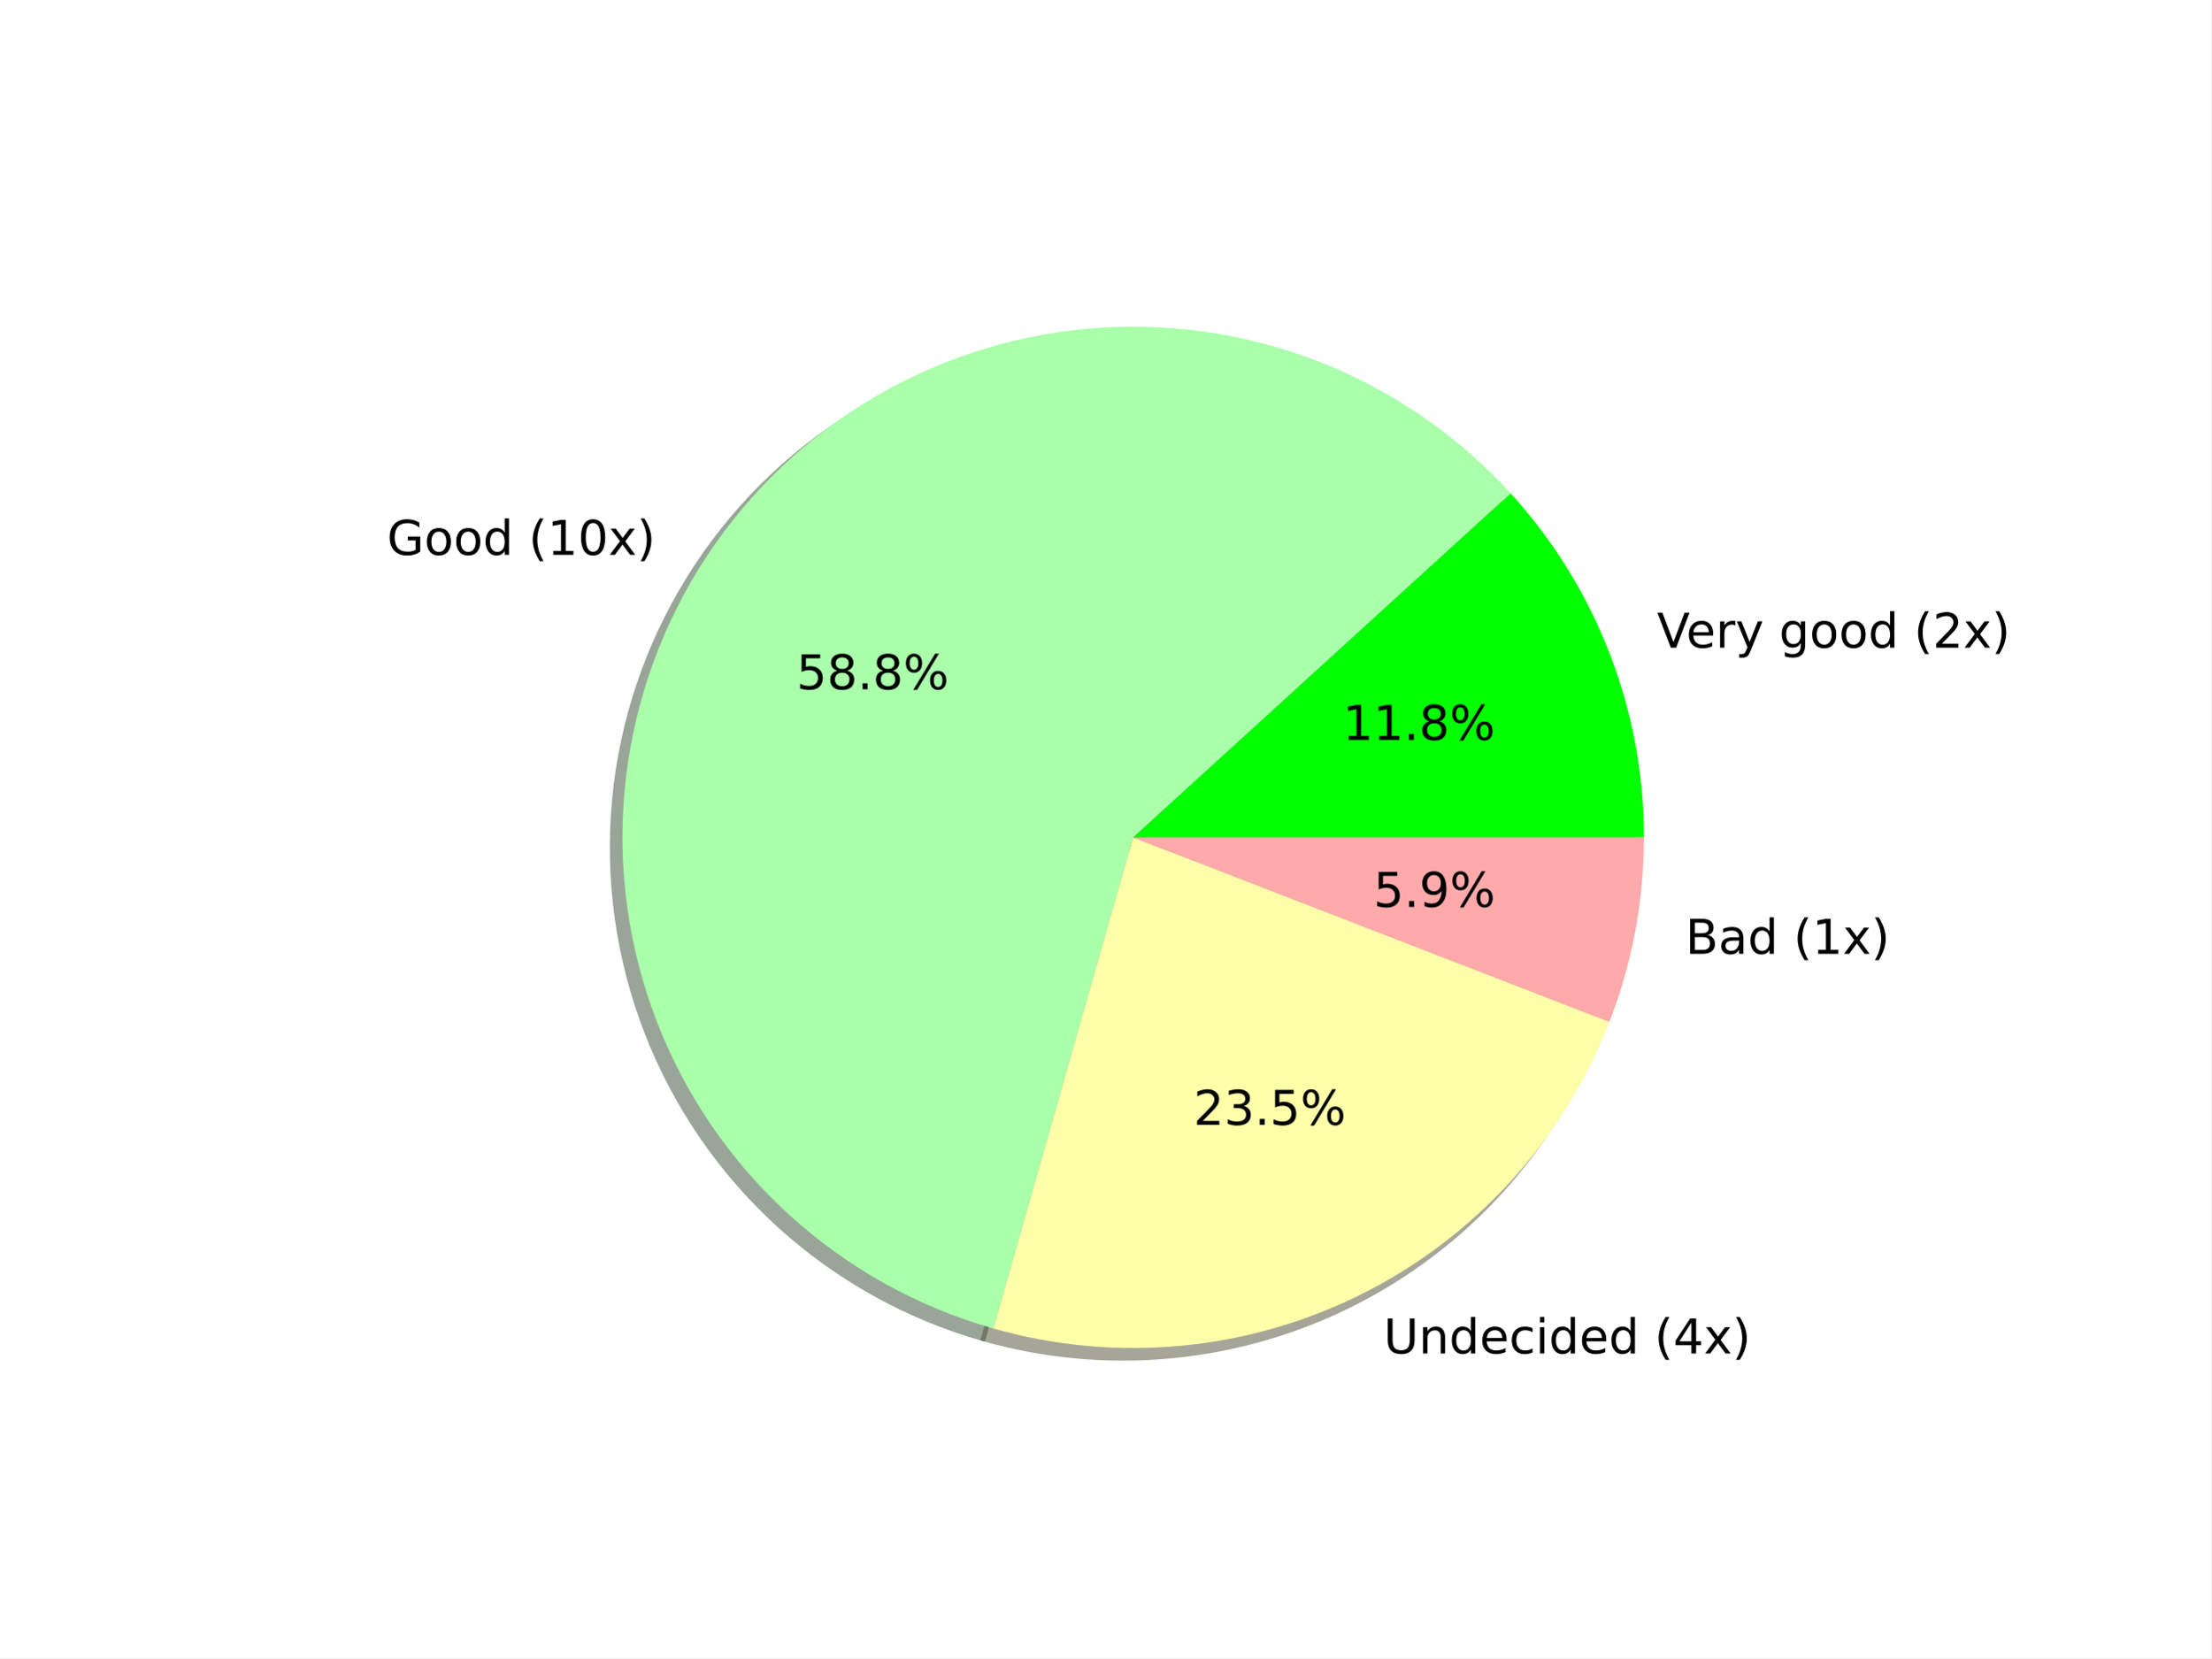
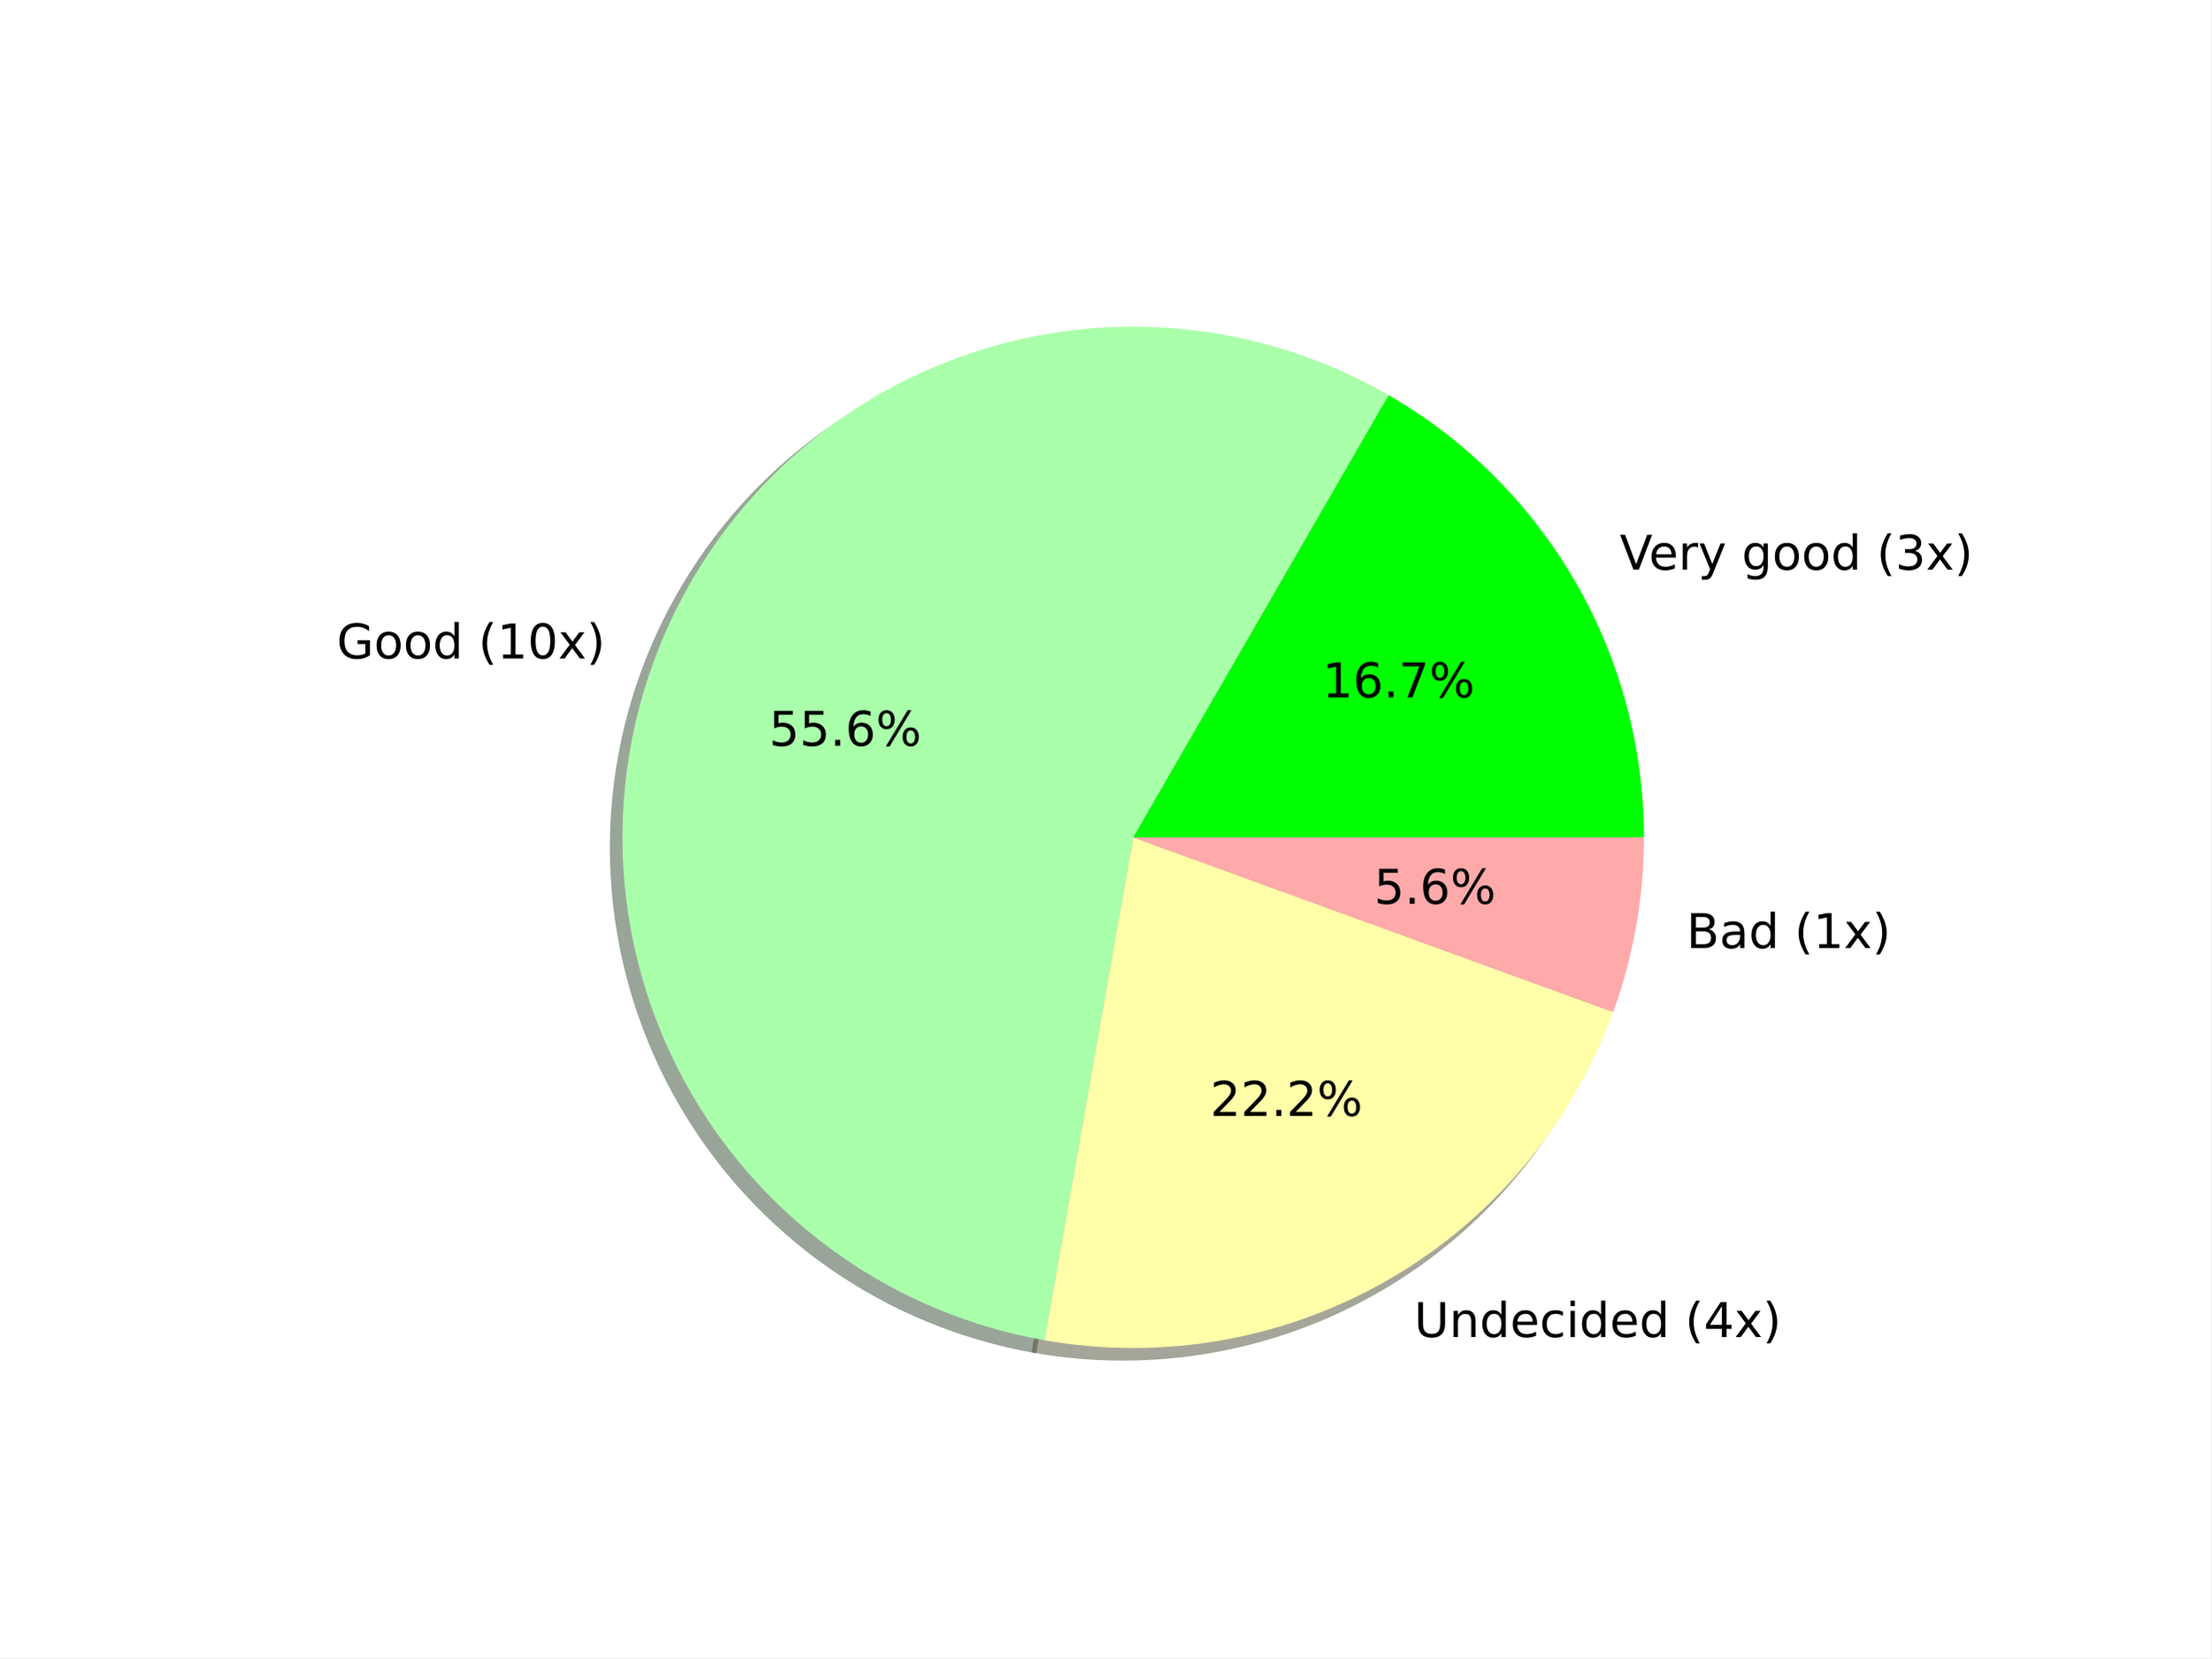
<svg xmlns="http://www.w3.org/2000/svg" xmlns:xlink="http://www.w3.org/1999/xlink" width="460.8pt" height="345.6pt" viewBox="0 0 460.8 345.6" version="1.1">
  <defs>
    <style type="text/css">*{stroke-linejoin: round; stroke-linecap: butt}</style>
  </defs>
  <g id="figure_1">
    <g id="patch_1">
      <path d="M 0 345.6  L 460.8 345.6  L 460.8 0  L 0 0  z " style="fill: #ffffff" />
    </g>
    <g id="axes_1">
      <g id="patch_2">
-         <path d="M 340.476 176.657  C 340.476 163.506 338.039 150.468 333.288 138.205  C 328.537 125.941 321.555 114.664 312.695 104.945  L 234.031 176.657  L 340.476 176.657  z " style="fill: #004c00; opacity: 0.5; stroke: #004c00; stroke-linejoin: miter" />
+         <path d="M 340.476 176.657  C 340.476 157.973 335.557 139.615 326.215 123.434  C 316.873 107.254 303.434 93.815 287.254 84.473  L 234.031 176.657  L 340.476 176.657  z " style="fill: #004c00; opacity: 0.5; stroke: #004c00; stroke-linejoin: miter" />
      </g>
      <g id="patch_3">
-         <path d="M 312.695 104.945  C 301.602 92.778 287.837 83.348 272.483 77.4  C 257.13 71.452 240.604 69.147 224.21 70.666  C 207.815 72.185 191.994 77.488 177.995 86.156  C 163.996 94.823 152.198 106.622 143.53 120.621  C 134.862 134.62 129.56 150.441 128.04 166.835  C 126.521 183.23 128.826 199.756 134.774 215.109  C 140.722 230.462 150.152 244.228 162.32 255.321  C 174.488 266.413 189.065 274.532 204.901 279.038  L 234.031 176.657  L 312.695 104.945  z " style="fill: #334c33; opacity: 0.5; stroke: #334c33; stroke-linejoin: miter" />
+         <path d="M 287.254 84.473  C 273.793 76.702 258.792 71.972 243.308 70.617  C 227.825 69.262 212.23 71.316 197.625 76.632  C 183.019 81.947 169.754 90.399 158.763 101.389  C 147.773 112.38 139.322 125.645 134.006 140.251  C 128.69 154.856 126.637 170.45 127.991 185.934  C 129.346 201.418 134.076 216.419 141.847 229.879  C 149.619 243.34 160.245 254.936 172.977 263.851  C 185.709 272.766 200.24 278.786 215.547 281.485  L 234.031 176.657  L 287.254 84.473  z " style="fill: #334c33; opacity: 0.5; stroke: #334c33; stroke-linejoin: miter" />
      </g>
      <g id="patch_4">
-         <path d="M 204.901 279.038  C 230.411 286.297 257.736 283.765 281.478 271.942  C 305.22 260.12 323.707 239.841 333.288 215.109  L 234.031 176.657  L 204.901 279.038  z " style="fill: #4c4c33; opacity: 0.5; stroke: #4c4c33; stroke-linejoin: miter" />
+         <path d="M 215.547 281.485  C 240.187 285.829 265.586 281.351 287.254 268.841  C 308.921 256.331 325.499 236.574 334.057 213.063  L 234.031 176.657  L 215.547 281.485  z " style="fill: #4c4c33; opacity: 0.5; stroke: #4c4c33; stroke-linejoin: miter" />
      </g>
      <g id="patch_5">
-         <path d="M 333.288 215.109  C 335.658 208.991 337.458 202.666 338.663 196.216  C 339.869 189.766 340.476 183.219 340.476 176.657  L 234.031 176.657  L 333.288 215.109  z " style="fill: #4c3333; opacity: 0.5; stroke: #4c3333; stroke-linejoin: miter" />
+         <path d="M 334.057 213.063  C 336.176 207.24 337.783 201.243 338.859 195.141  C 339.935 189.038 340.476 182.854 340.476 176.657  L 234.031 176.657  L 334.057 213.063  z " style="fill: #4c3333; opacity: 0.5; stroke: #4c3333; stroke-linejoin: miter" />
      </g>
      <g id="patch_6">
-         <path d="M 342.605 174.528  C 342.605 161.377 340.168 148.339 335.417 136.076  C 330.666 123.813 323.684 112.535 314.824 102.817  L 236.16 174.528  L 342.605 174.528  z " style="fill: #00ff00" />
+         <path d="M 342.605 174.528  C 342.605 155.844 337.686 137.486 328.344 121.306  C 319.002 105.125 305.563 91.686 289.382 82.344  L 236.16 174.528  L 342.605 174.528  z " style="fill: #00ff00" />
      </g>
      <g id="patch_7">
-         <path d="M 314.824 102.817  C 303.731 90.649 289.965 81.219 274.612 75.271  C 259.259 69.323 242.733 67.018 226.339 68.537  C 209.944 70.056 194.123 75.359 180.124 84.027  C 166.125 92.695 154.327 104.493 145.659 118.492  C 136.991 132.491 131.688 148.312 130.169 164.707  C 128.65 181.101 130.955 197.627 136.903 212.98  C 142.851 228.333 152.281 242.099 164.449 253.192  C 176.616 264.284 191.194 272.403 207.03 276.909  L 236.16 174.528  L 314.824 102.817  z " style="fill: #aaffaa" />
+         <path d="M 289.382 82.344  C 275.922 74.573 260.921 69.843 245.437 68.488  C 229.954 67.134 214.359 69.187 199.754 74.503  C 185.148 79.819 171.883 88.27 160.892 99.26  C 149.902 110.251 141.451 123.516 136.135 138.122  C 130.819 152.727 128.766 168.322 130.12 183.805  C 131.475 199.289 136.205 214.29 143.976 227.75  C 151.748 241.211 162.374 252.807 175.106 261.722  C 187.838 270.638 202.369 276.657 217.676 279.356  L 236.16 174.528  L 289.382 82.344  z " style="fill: #aaffaa" />
      </g>
      <g id="patch_8">
-         <path d="M 207.03 276.909  C 232.54 284.168 259.864 281.636 283.607 269.813  C 307.349 257.991 325.836 237.712 335.417 212.98  L 236.16 174.528  L 207.03 276.909  z " style="fill: #ffffaa" />
+         <path d="M 217.676 279.356  C 242.315 283.7 267.715 279.222 289.382 266.712  C 311.05 254.202 327.628 234.445 336.185 210.934  L 236.16 174.528  L 217.676 279.356  z " style="fill: #ffffaa" />
      </g>
      <g id="patch_9">
-         <path d="M 335.417 212.98  C 337.787 206.862 339.587 200.537 340.792 194.087  C 341.998 187.637 342.605 181.09 342.605 174.528  L 236.16 174.528  L 335.417 212.98  z " style="fill: #ffaaaa" />
+         <path d="M 336.185 210.934  C 338.305 205.111 339.912 199.114 340.988 193.012  C 342.064 186.909 342.605 180.725 342.605 174.528  L 236.16 174.528  L 336.185 210.934  z " style="fill: #ffaaaa" />
      </g>
      <g id="matplotlib.axis_1" />
      <g id="matplotlib.axis_2" />
      <g id="text_1">
-         <g transform="translate(345.3425 134.9898)scale(0.1 -0.1)">
+         <g transform="translate(337.5623 118.7427)scale(0.1 -0.1)">
          <defs>
            <path id="DejaVuSans-56" d="M 1831 0  L 50 4666  L 709 4666  L 2188 738  L 3669 4666  L 4325 4666  L 2547 0  L 1831 0  z " transform="scale(0.015625)" />
            <path id="DejaVuSans-65" d="M 3597 1894  L 3597 1613  L 953 1613  Q 991 1019 1311 708  Q 1631 397 2203 397  Q 2534 397 2845 478  Q 3156 559 3463 722  L 3463 178  Q 3153 47 2828 -22  Q 2503 -91 2169 -91  Q 1331 -91 842 396  Q 353 884 353 1716  Q 353 2575 817 3079  Q 1281 3584 2069 3584  Q 2775 3584 3186 3129  Q 3597 2675 3597 1894  z M 3022 2063  Q 3016 2534 2758 2815  Q 2500 3097 2075 3097  Q 1594 3097 1305 2825  Q 1016 2553 972 2059  L 3022 2063  z " transform="scale(0.015625)" />
            <path id="DejaVuSans-72" d="M 2631 2963  Q 2534 3019 2420 3045  Q 2306 3072 2169 3072  Q 1681 3072 1420 2755  Q 1159 2438 1159 1844  L 1159 0  L 581 0  L 581 3500  L 1159 3500  L 1159 2956  Q 1341 3275 1631 3429  Q 1922 3584 2338 3584  Q 2397 3584 2469 3576  Q 2541 3569 2628 3553  L 2631 2963  z " transform="scale(0.015625)" />
            <path id="DejaVuSans-79" d="M 2059 -325  Q 1816 -950 1584 -1140  Q 1353 -1331 966 -1331  L 506 -1331  L 506 -850  L 844 -850  Q 1081 -850 1212 -737  Q 1344 -625 1503 -206  L 1606 56  L 191 3500  L 800 3500  L 1894 763  L 2988 3500  L 3597 3500  L 2059 -325  z " transform="scale(0.015625)" />
            <path id="DejaVuSans-20" transform="scale(0.015625)" />
            <path id="DejaVuSans-67" d="M 2906 1791  Q 2906 2416 2648 2759  Q 2391 3103 1925 3103  Q 1463 3103 1205 2759  Q 947 2416 947 1791  Q 947 1169 1205 825  Q 1463 481 1925 481  Q 2391 481 2648 825  Q 2906 1169 2906 1791  z M 3481 434  Q 3481 -459 3084 -895  Q 2688 -1331 1869 -1331  Q 1566 -1331 1297 -1286  Q 1028 -1241 775 -1147  L 775 -588  Q 1028 -725 1275 -790  Q 1522 -856 1778 -856  Q 2344 -856 2625 -561  Q 2906 -266 2906 331  L 2906 616  Q 2728 306 2450 153  Q 2172 0 1784 0  Q 1141 0 747 490  Q 353 981 353 1791  Q 353 2603 747 3093  Q 1141 3584 1784 3584  Q 2172 3584 2450 3431  Q 2728 3278 2906 2969  L 2906 3500  L 3481 3500  L 3481 434  z " transform="scale(0.015625)" />
            <path id="DejaVuSans-6f" d="M 1959 3097  Q 1497 3097 1228 2736  Q 959 2375 959 1747  Q 959 1119 1226 758  Q 1494 397 1959 397  Q 2419 397 2687 759  Q 2956 1122 2956 1747  Q 2956 2369 2687 2733  Q 2419 3097 1959 3097  z M 1959 3584  Q 2709 3584 3137 3096  Q 3566 2609 3566 1747  Q 3566 888 3137 398  Q 2709 -91 1959 -91  Q 1206 -91 779 398  Q 353 888 353 1747  Q 353 2609 779 3096  Q 1206 3584 1959 3584  z " transform="scale(0.015625)" />
            <path id="DejaVuSans-64" d="M 2906 2969  L 2906 4863  L 3481 4863  L 3481 0  L 2906 0  L 2906 525  Q 2725 213 2448 61  Q 2172 -91 1784 -91  Q 1150 -91 751 415  Q 353 922 353 1747  Q 353 2572 751 3078  Q 1150 3584 1784 3584  Q 2172 3584 2448 3432  Q 2725 3281 2906 2969  z M 947 1747  Q 947 1113 1208 752  Q 1469 391 1925 391  Q 2381 391 2643 752  Q 2906 1113 2906 1747  Q 2906 2381 2643 2742  Q 2381 3103 1925 3103  Q 1469 3103 1208 2742  Q 947 2381 947 1747  z " transform="scale(0.015625)" />
            <path id="DejaVuSans-28" d="M 1984 4856  Q 1566 4138 1362 3434  Q 1159 2731 1159 2009  Q 1159 1288 1364 580  Q 1569 -128 1984 -844  L 1484 -844  Q 1016 -109 783 600  Q 550 1309 550 2009  Q 550 2706 781 3412  Q 1013 4119 1484 4856  L 1984 4856  z " transform="scale(0.015625)" />
-             <path id="DejaVuSans-32" d="M 1228 531  L 3431 531  L 3431 0  L 469 0  L 469 531  Q 828 903 1448 1529  Q 2069 2156 2228 2338  Q 2531 2678 2651 2914  Q 2772 3150 2772 3378  Q 2772 3750 2511 3984  Q 2250 4219 1831 4219  Q 1534 4219 1204 4116  Q 875 4013 500 3803  L 500 4441  Q 881 4594 1212 4672  Q 1544 4750 1819 4750  Q 2544 4750 2975 4387  Q 3406 4025 3406 3419  Q 3406 3131 3298 2873  Q 3191 2616 2906 2266  Q 2828 2175 2409 1742  Q 1991 1309 1228 531  z " transform="scale(0.015625)" />
+             <path id="DejaVuSans-33" d="M 2597 2516  Q 3050 2419 3304 2112  Q 3559 1806 3559 1356  Q 3559 666 3084 287  Q 2609 -91 1734 -91  Q 1441 -91 1130 -33  Q 819 25 488 141  L 488 750  Q 750 597 1062 519  Q 1375 441 1716 441  Q 2309 441 2620 675  Q 2931 909 2931 1356  Q 2931 1769 2642 2001  Q 2353 2234 1838 2234  L 1294 2234  L 1294 2753  L 1863 2753  Q 2328 2753 2575 2939  Q 2822 3125 2822 3475  Q 2822 3834 2567 4026  Q 2313 4219 1838 4219  Q 1578 4219 1281 4162  Q 984 4106 628 3988  L 628 4550  Q 988 4650 1302 4700  Q 1616 4750 1894 4750  Q 2613 4750 3031 4423  Q 3450 4097 3450 3541  Q 3450 3153 3228 2886  Q 3006 2619 2597 2516  z " transform="scale(0.015625)" />
            <path id="DejaVuSans-78" d="M 3513 3500  L 2247 1797  L 3578 0  L 2900 0  L 1881 1375  L 863 0  L 184 0  L 1544 1831  L 300 3500  L 978 3500  L 1906 2253  L 2834 3500  L 3513 3500  z " transform="scale(0.015625)" />
            <path id="DejaVuSans-29" d="M 513 4856  L 1013 4856  Q 1481 4119 1714 3412  Q 1947 2706 1947 2009  Q 1947 1309 1714 600  Q 1481 -109 1013 -844  L 513 -844  Q 928 -128 1133 580  Q 1338 1288 1338 2009  Q 1338 2731 1133 3434  Q 928 4138 513 4856  z " transform="scale(0.015625)" />
          </defs>
          <use xlink:href="#DejaVuSans-56" />
          <use xlink:href="#DejaVuSans-65" x="60.658" />
          <use xlink:href="#DejaVuSans-72" x="122.182" />
          <use xlink:href="#DejaVuSans-79" x="163.295" />
          <use xlink:href="#DejaVuSans-20" x="222.475" />
          <use xlink:href="#DejaVuSans-67" x="254.262" />
          <use xlink:href="#DejaVuSans-6f" x="317.738" />
          <use xlink:href="#DejaVuSans-6f" x="378.92" />
          <use xlink:href="#DejaVuSans-64" x="440.102" />
          <use xlink:href="#DejaVuSans-20" x="503.578" />
          <use xlink:href="#DejaVuSans-28" x="535.365" />
-           <use xlink:href="#DejaVuSans-32" x="574.379" />
+           <use xlink:href="#DejaVuSans-33" x="574.379" />
          <use xlink:href="#DejaVuSans-78" x="638.002" />
          <use xlink:href="#DejaVuSans-29" x="697.182" />
        </g>
      </g>
      <g id="text_2">
-         <g transform="translate(279.8305 154.216)scale(0.1 -0.1)">
+         <g transform="translate(275.5867 145.3539)scale(0.1 -0.1)">
          <defs>
            <path id="DejaVuSans-31" d="M 794 531  L 1825 531  L 1825 4091  L 703 3866  L 703 4441  L 1819 4666  L 2450 4666  L 2450 531  L 3481 531  L 3481 0  L 794 0  L 794 531  z " transform="scale(0.015625)" />
+             <path id="DejaVuSans-36" d="M 2113 2584  Q 1688 2584 1439 2293  Q 1191 2003 1191 1497  Q 1191 994 1439 701  Q 1688 409 2113 409  Q 2538 409 2786 701  Q 3034 994 3034 1497  Q 3034 2003 2786 2293  Q 2538 2584 2113 2584  z M 3366 4563  L 3366 3988  Q 3128 4100 2886 4159  Q 2644 4219 2406 4219  Q 1781 4219 1451 3797  Q 1122 3375 1075 2522  Q 1259 2794 1537 2939  Q 1816 3084 2150 3084  Q 2853 3084 3261 2657  Q 3669 2231 3669 1497  Q 3669 778 3244 343  Q 2819 -91 2113 -91  Q 1303 -91 875 529  Q 447 1150 447 2328  Q 447 3434 972 4092  Q 1497 4750 2381 4750  Q 2619 4750 2861 4703  Q 3103 4656 3366 4563  z " transform="scale(0.015625)" />
            <path id="DejaVuSans-2e" d="M 684 794  L 1344 794  L 1344 0  L 684 0  L 684 794  z " transform="scale(0.015625)" />
-             <path id="DejaVuSans-38" d="M 2034 2216  Q 1584 2216 1326 1975  Q 1069 1734 1069 1313  Q 1069 891 1326 650  Q 1584 409 2034 409  Q 2484 409 2743 651  Q 3003 894 3003 1313  Q 3003 1734 2745 1975  Q 2488 2216 2034 2216  z M 1403 2484  Q 997 2584 770 2862  Q 544 3141 544 3541  Q 544 4100 942 4425  Q 1341 4750 2034 4750  Q 2731 4750 3128 4425  Q 3525 4100 3525 3541  Q 3525 3141 3298 2862  Q 3072 2584 2669 2484  Q 3125 2378 3379 2068  Q 3634 1759 3634 1313  Q 3634 634 3220 271  Q 2806 -91 2034 -91  Q 1263 -91 848 271  Q 434 634 434 1313  Q 434 1759 690 2068  Q 947 2378 1403 2484  z M 1172 3481  Q 1172 3119 1398 2916  Q 1625 2713 2034 2713  Q 2441 2713 2670 2916  Q 2900 3119 2900 3481  Q 2900 3844 2670 4047  Q 2441 4250 2034 4250  Q 1625 4250 1398 4047  Q 1172 3844 1172 3481  z " transform="scale(0.015625)" />
+             <path id="DejaVuSans-37" d="M 525 4666  L 3525 4666  L 3525 4397  L 1831 0  L 1172 0  L 2766 4134  L 525 4134  L 525 4666  z " transform="scale(0.015625)" />
            <path id="DejaVuSans-25" d="M 4653 2053  Q 4381 2053 4226 1822  Q 4072 1591 4072 1178  Q 4072 772 4226 539  Q 4381 306 4653 306  Q 4919 306 5073 539  Q 5228 772 5228 1178  Q 5228 1588 5073 1820  Q 4919 2053 4653 2053  z M 4653 2450  Q 5147 2450 5437 2106  Q 5728 1763 5728 1178  Q 5728 594 5436 251  Q 5144 -91 4653 -91  Q 4153 -91 3862 251  Q 3572 594 3572 1178  Q 3572 1766 3864 2108  Q 4156 2450 4653 2450  z M 1428 4353  Q 1159 4353 1004 4120  Q 850 3888 850 3481  Q 850 3069 1003 2837  Q 1156 2606 1428 2606  Q 1700 2606 1854 2837  Q 2009 3069 2009 3481  Q 2009 3884 1853 4118  Q 1697 4353 1428 4353  z M 4250 4750  L 4750 4750  L 1831 -91  L 1331 -91  L 4250 4750  z M 1428 4750  Q 1922 4750 2215 4408  Q 2509 4066 2509 3481  Q 2509 2891 2217 2550  Q 1925 2209 1428 2209  Q 931 2209 642 2551  Q 353 2894 353 3481  Q 353 4063 643 4406  Q 934 4750 1428 4750  z " transform="scale(0.015625)" />
          </defs>
          <use xlink:href="#DejaVuSans-31" />
-           <use xlink:href="#DejaVuSans-31" x="63.623" />
+           <use xlink:href="#DejaVuSans-36" x="63.623" />
          <use xlink:href="#DejaVuSans-2e" x="127.246" />
-           <use xlink:href="#DejaVuSans-38" x="159.033" />
+           <use xlink:href="#DejaVuSans-37" x="159.033" />
          <use xlink:href="#DejaVuSans-25" x="222.656" />
        </g>
      </g>
      <g id="text_3">
-         <g transform="translate(80.64931 115.6478)scale(0.1 -0.1)">
+         <g transform="translate(70.17269 137.2405)scale(0.1 -0.1)">
          <defs>
            <path id="DejaVuSans-47" d="M 3809 666  L 3809 1919  L 2778 1919  L 2778 2438  L 4434 2438  L 4434 434  Q 4069 175 3628 42  Q 3188 -91 2688 -91  Q 1594 -91 976 548  Q 359 1188 359 2328  Q 359 3472 976 4111  Q 1594 4750 2688 4750  Q 3144 4750 3555 4637  Q 3966 4525 4313 4306  L 4313 3634  Q 3963 3931 3569 4081  Q 3175 4231 2741 4231  Q 1884 4231 1454 3753  Q 1025 3275 1025 2328  Q 1025 1384 1454 906  Q 1884 428 2741 428  Q 3075 428 3337 486  Q 3600 544 3809 666  z " transform="scale(0.015625)" />
            <path id="DejaVuSans-30" d="M 2034 4250  Q 1547 4250 1301 3770  Q 1056 3291 1056 2328  Q 1056 1369 1301 889  Q 1547 409 2034 409  Q 2525 409 2770 889  Q 3016 1369 3016 2328  Q 3016 3291 2770 3770  Q 2525 4250 2034 4250  z M 2034 4750  Q 2819 4750 3233 4129  Q 3647 3509 3647 2328  Q 3647 1150 3233 529  Q 2819 -91 2034 -91  Q 1250 -91 836 529  Q 422 1150 422 2328  Q 422 3509 836 4129  Q 1250 4750 2034 4750  z " transform="scale(0.015625)" />
          </defs>
          <use xlink:href="#DejaVuSans-47" />
          <use xlink:href="#DejaVuSans-6f" x="77.49" />
          <use xlink:href="#DejaVuSans-6f" x="138.672" />
          <use xlink:href="#DejaVuSans-64" x="199.854" />
          <use xlink:href="#DejaVuSans-20" x="263.33" />
          <use xlink:href="#DejaVuSans-28" x="295.117" />
          <use xlink:href="#DejaVuSans-31" x="334.131" />
          <use xlink:href="#DejaVuSans-30" x="397.754" />
          <use xlink:href="#DejaVuSans-78" x="461.377" />
          <use xlink:href="#DejaVuSans-29" x="520.557" />
        </g>
      </g>
      <g id="text_4">
-         <g transform="translate(165.9757 143.6658)scale(0.1 -0.1)">
+         <g transform="translate(160.2612 155.4436)scale(0.1 -0.1)">
          <defs>
            <path id="DejaVuSans-35" d="M 691 4666  L 3169 4666  L 3169 4134  L 1269 4134  L 1269 2991  Q 1406 3038 1543 3061  Q 1681 3084 1819 3084  Q 2600 3084 3056 2656  Q 3513 2228 3513 1497  Q 3513 744 3044 326  Q 2575 -91 1722 -91  Q 1428 -91 1123 -41  Q 819 9 494 109  L 494 744  Q 775 591 1075 516  Q 1375 441 1709 441  Q 2250 441 2565 725  Q 2881 1009 2881 1497  Q 2881 1984 2565 2268  Q 2250 2553 1709 2553  Q 1456 2553 1204 2497  Q 953 2441 691 2322  L 691 4666  z " transform="scale(0.015625)" />
          </defs>
          <use xlink:href="#DejaVuSans-35" />
-           <use xlink:href="#DejaVuSans-38" x="63.623" />
+           <use xlink:href="#DejaVuSans-35" x="63.623" />
          <use xlink:href="#DejaVuSans-2e" x="127.246" />
-           <use xlink:href="#DejaVuSans-38" x="159.033" />
+           <use xlink:href="#DejaVuSans-36" x="159.033" />
          <use xlink:href="#DejaVuSans-25" x="222.656" />
        </g>
      </g>
      <g id="text_5">
-         <g transform="translate(288.3512 282.1014)scale(0.1 -0.1)">
+         <g transform="translate(294.7047 278.6897)scale(0.1 -0.1)">
          <defs>
            <path id="DejaVuSans-55" d="M 556 4666  L 1191 4666  L 1191 1831  Q 1191 1081 1462 751  Q 1734 422 2344 422  Q 2950 422 3222 751  Q 3494 1081 3494 1831  L 3494 4666  L 4128 4666  L 4128 1753  Q 4128 841 3676 375  Q 3225 -91 2344 -91  Q 1459 -91 1007 375  Q 556 841 556 1753  L 556 4666  z " transform="scale(0.015625)" />
            <path id="DejaVuSans-6e" d="M 3513 2113  L 3513 0  L 2938 0  L 2938 2094  Q 2938 2591 2744 2837  Q 2550 3084 2163 3084  Q 1697 3084 1428 2787  Q 1159 2491 1159 1978  L 1159 0  L 581 0  L 581 3500  L 1159 3500  L 1159 2956  Q 1366 3272 1645 3428  Q 1925 3584 2291 3584  Q 2894 3584 3203 3211  Q 3513 2838 3513 2113  z " transform="scale(0.015625)" />
            <path id="DejaVuSans-63" d="M 3122 3366  L 3122 2828  Q 2878 2963 2633 3030  Q 2388 3097 2138 3097  Q 1578 3097 1268 2742  Q 959 2388 959 1747  Q 959 1106 1268 751  Q 1578 397 2138 397  Q 2388 397 2633 464  Q 2878 531 3122 666  L 3122 134  Q 2881 22 2623 -34  Q 2366 -91 2075 -91  Q 1284 -91 818 406  Q 353 903 353 1747  Q 353 2603 823 3093  Q 1294 3584 2113 3584  Q 2378 3584 2631 3529  Q 2884 3475 3122 3366  z " transform="scale(0.015625)" />
            <path id="DejaVuSans-69" d="M 603 3500  L 1178 3500  L 1178 0  L 603 0  L 603 3500  z M 603 4863  L 1178 4863  L 1178 4134  L 603 4134  L 603 4863  z " transform="scale(0.015625)" />
            <path id="DejaVuSans-34" d="M 2419 4116  L 825 1625  L 2419 1625  L 2419 4116  z M 2253 4666  L 3047 4666  L 3047 1625  L 3713 1625  L 3713 1100  L 3047 1100  L 3047 0  L 2419 0  L 2419 1100  L 313 1100  L 313 1709  L 2253 4666  z " transform="scale(0.015625)" />
          </defs>
          <use xlink:href="#DejaVuSans-55" />
          <use xlink:href="#DejaVuSans-6e" x="73.193" />
          <use xlink:href="#DejaVuSans-64" x="136.572" />
          <use xlink:href="#DejaVuSans-65" x="200.049" />
          <use xlink:href="#DejaVuSans-63" x="261.572" />
          <use xlink:href="#DejaVuSans-69" x="316.553" />
          <use xlink:href="#DejaVuSans-64" x="344.336" />
          <use xlink:href="#DejaVuSans-65" x="407.812" />
          <use xlink:href="#DejaVuSans-64" x="469.336" />
          <use xlink:href="#DejaVuSans-20" x="532.812" />
          <use xlink:href="#DejaVuSans-28" x="564.6" />
          <use xlink:href="#DejaVuSans-34" x="603.613" />
          <use xlink:href="#DejaVuSans-78" x="667.236" />
          <use xlink:href="#DejaVuSans-29" x="726.416" />
        </g>
      </g>
      <g id="text_6">
-         <g transform="translate(248.7443 234.4587)scale(0.1 -0.1)">
+         <g transform="translate(252.2099 232.5977)scale(0.1 -0.1)">
          <defs>
-             <path id="DejaVuSans-33" d="M 2597 2516  Q 3050 2419 3304 2112  Q 3559 1806 3559 1356  Q 3559 666 3084 287  Q 2609 -91 1734 -91  Q 1441 -91 1130 -33  Q 819 25 488 141  L 488 750  Q 750 597 1062 519  Q 1375 441 1716 441  Q 2309 441 2620 675  Q 2931 909 2931 1356  Q 2931 1769 2642 2001  Q 2353 2234 1838 2234  L 1294 2234  L 1294 2753  L 1863 2753  Q 2328 2753 2575 2939  Q 2822 3125 2822 3475  Q 2822 3834 2567 4026  Q 2313 4219 1838 4219  Q 1578 4219 1281 4162  Q 984 4106 628 3988  L 628 4550  Q 988 4650 1302 4700  Q 1616 4750 1894 4750  Q 2613 4750 3031 4423  Q 3450 4097 3450 3541  Q 3450 3153 3228 2886  Q 3006 2619 2597 2516  z " transform="scale(0.015625)" />
+             <path id="DejaVuSans-32" d="M 1228 531  L 3431 531  L 3431 0  L 469 0  L 469 531  Q 828 903 1448 1529  Q 2069 2156 2228 2338  Q 2531 2678 2651 2914  Q 2772 3150 2772 3378  Q 2772 3750 2511 3984  Q 2250 4219 1831 4219  Q 1534 4219 1204 4116  Q 875 4013 500 3803  L 500 4441  Q 881 4594 1212 4672  Q 1544 4750 1819 4750  Q 2544 4750 2975 4387  Q 3406 4025 3406 3419  Q 3406 3131 3298 2873  Q 3191 2616 2906 2266  Q 2828 2175 2409 1742  Q 1991 1309 1228 531  z " transform="scale(0.015625)" />
          </defs>
          <use xlink:href="#DejaVuSans-32" />
-           <use xlink:href="#DejaVuSans-33" x="63.623" />
+           <use xlink:href="#DejaVuSans-32" x="63.623" />
          <use xlink:href="#DejaVuSans-2e" x="127.246" />
-           <use xlink:href="#DejaVuSans-35" x="159.033" />
+           <use xlink:href="#DejaVuSans-32" x="159.033" />
          <use xlink:href="#DejaVuSans-25" x="222.656" />
        </g>
      </g>
      <g id="text_7">
-         <g transform="translate(351.2556 198.8025)scale(0.1 -0.1)">
+         <g transform="translate(351.4704 197.6197)scale(0.1 -0.1)">
          <defs>
            <path id="DejaVuSans-42" d="M 1259 2228  L 1259 519  L 2272 519  Q 2781 519 3026 730  Q 3272 941 3272 1375  Q 3272 1813 3026 2020  Q 2781 2228 2272 2228  L 1259 2228  z M 1259 4147  L 1259 2741  L 2194 2741  Q 2656 2741 2882 2914  Q 3109 3088 3109 3444  Q 3109 3797 2882 3972  Q 2656 4147 2194 4147  L 1259 4147  z M 628 4666  L 2241 4666  Q 2963 4666 3353 4366  Q 3744 4066 3744 3513  Q 3744 3084 3544 2831  Q 3344 2578 2956 2516  Q 3422 2416 3680 2098  Q 3938 1781 3938 1306  Q 3938 681 3513 340  Q 3088 0 2303 0  L 628 0  L 628 4666  z " transform="scale(0.015625)" />
            <path id="DejaVuSans-61" d="M 2194 1759  Q 1497 1759 1228 1600  Q 959 1441 959 1056  Q 959 750 1161 570  Q 1363 391 1709 391  Q 2188 391 2477 730  Q 2766 1069 2766 1631  L 2766 1759  L 2194 1759  z M 3341 1997  L 3341 0  L 2766 0  L 2766 531  Q 2569 213 2275 61  Q 1981 -91 1556 -91  Q 1019 -91 701 211  Q 384 513 384 1019  Q 384 1609 779 1909  Q 1175 2209 1959 2209  L 2766 2209  L 2766 2266  Q 2766 2663 2505 2880  Q 2244 3097 1772 3097  Q 1472 3097 1187 3025  Q 903 2953 641 2809  L 641 3341  Q 956 3463 1253 3523  Q 1550 3584 1831 3584  Q 2591 3584 2966 3190  Q 3341 2797 3341 1997  z " transform="scale(0.015625)" />
          </defs>
          <use xlink:href="#DejaVuSans-42" />
          <use xlink:href="#DejaVuSans-61" x="68.604" />
          <use xlink:href="#DejaVuSans-64" x="129.883" />
          <use xlink:href="#DejaVuSans-20" x="193.359" />
          <use xlink:href="#DejaVuSans-28" x="225.146" />
          <use xlink:href="#DejaVuSans-31" x="264.16" />
          <use xlink:href="#DejaVuSans-78" x="327.783" />
          <use xlink:href="#DejaVuSans-29" x="386.963" />
        </g>
      </g>
      <g id="text_8">
-         <g transform="translate(286.2371 189.0229)scale(0.1 -0.1)">
-           <defs>
-             <path id="DejaVuSans-39" d="M 703 97  L 703 672  Q 941 559 1184 500  Q 1428 441 1663 441  Q 2288 441 2617 861  Q 2947 1281 2994 2138  Q 2813 1869 2534 1725  Q 2256 1581 1919 1581  Q 1219 1581 811 2004  Q 403 2428 403 3163  Q 403 3881 828 4315  Q 1253 4750 1959 4750  Q 2769 4750 3195 4129  Q 3622 3509 3622 2328  Q 3622 1225 3098 567  Q 2575 -91 1691 -91  Q 1453 -91 1209 -44  Q 966 3 703 97  z M 1959 2075  Q 2384 2075 2632 2365  Q 2881 2656 2881 3163  Q 2881 3666 2632 3958  Q 2384 4250 1959 4250  Q 1534 4250 1286 3958  Q 1038 3666 1038 3163  Q 1038 2656 1286 2365  Q 1534 2075 1959 2075  z " transform="scale(0.015625)" />
-           </defs>
+         <g transform="translate(286.3543 188.3777)scale(0.1 -0.1)">
          <use xlink:href="#DejaVuSans-35" />
          <use xlink:href="#DejaVuSans-2e" x="63.623" />
-           <use xlink:href="#DejaVuSans-39" x="95.41" />
+           <use xlink:href="#DejaVuSans-36" x="95.41" />
          <use xlink:href="#DejaVuSans-25" x="159.033" />
        </g>
      </g>
    </g>
  </g>
</svg>
